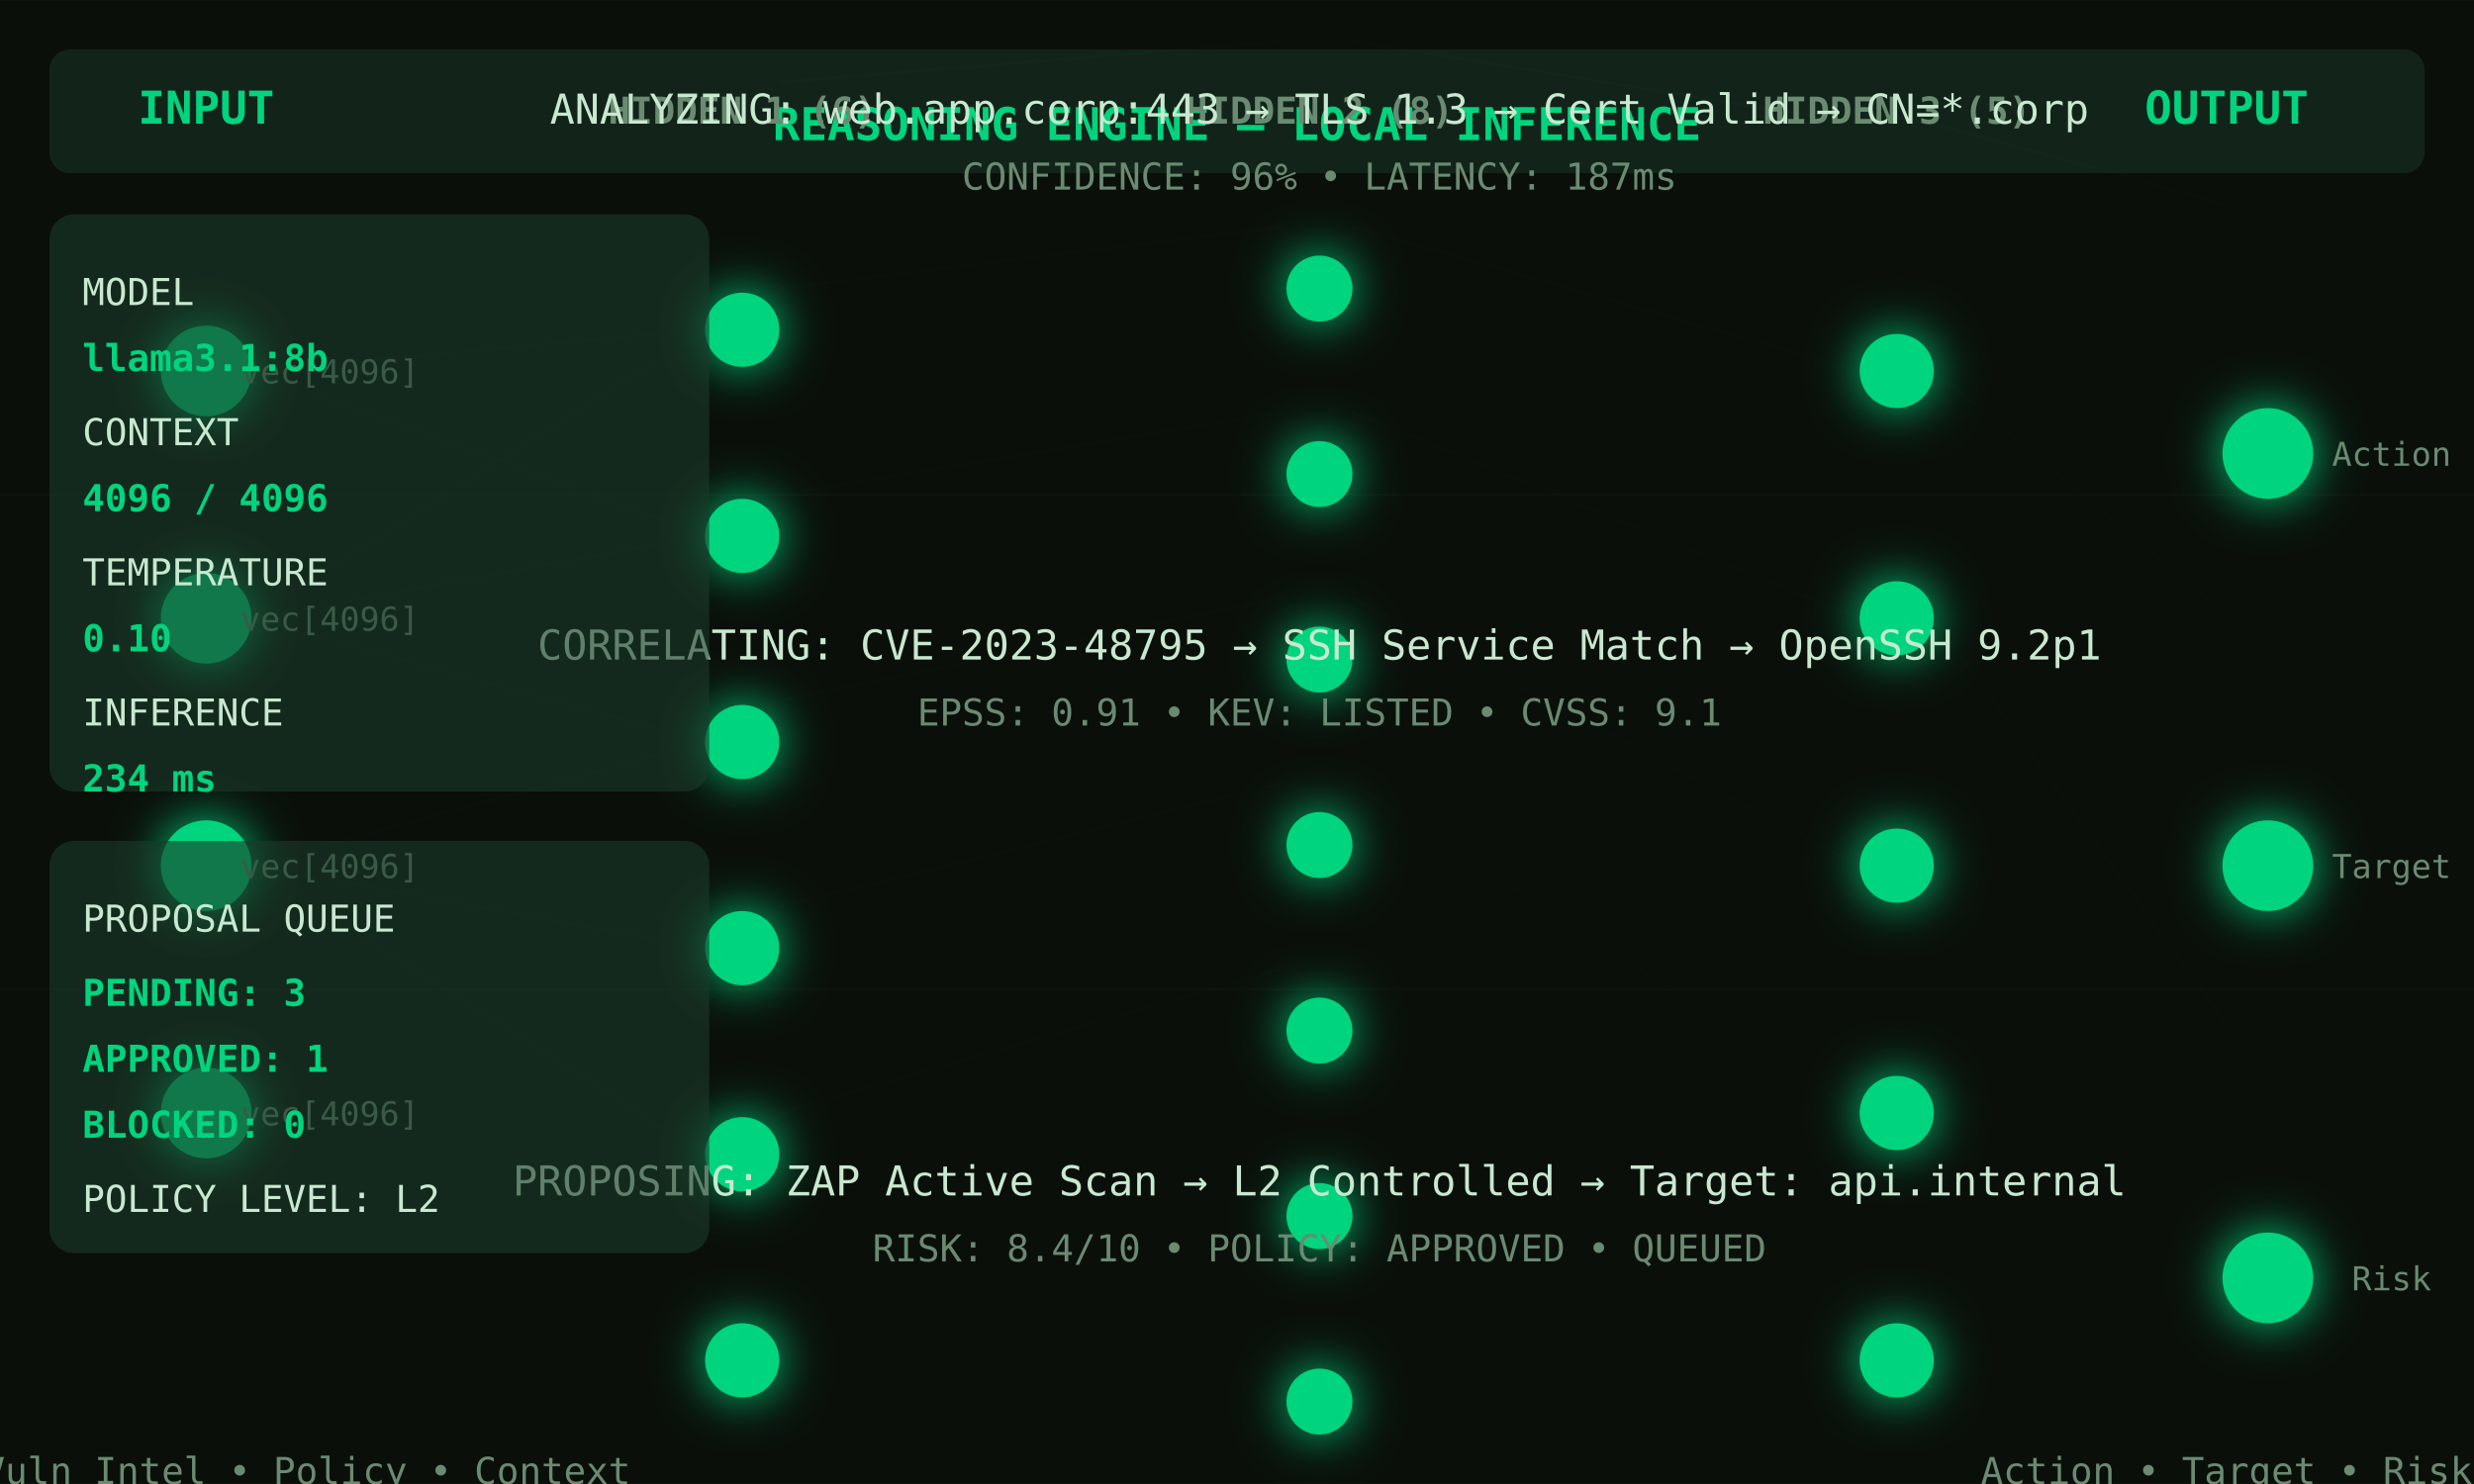
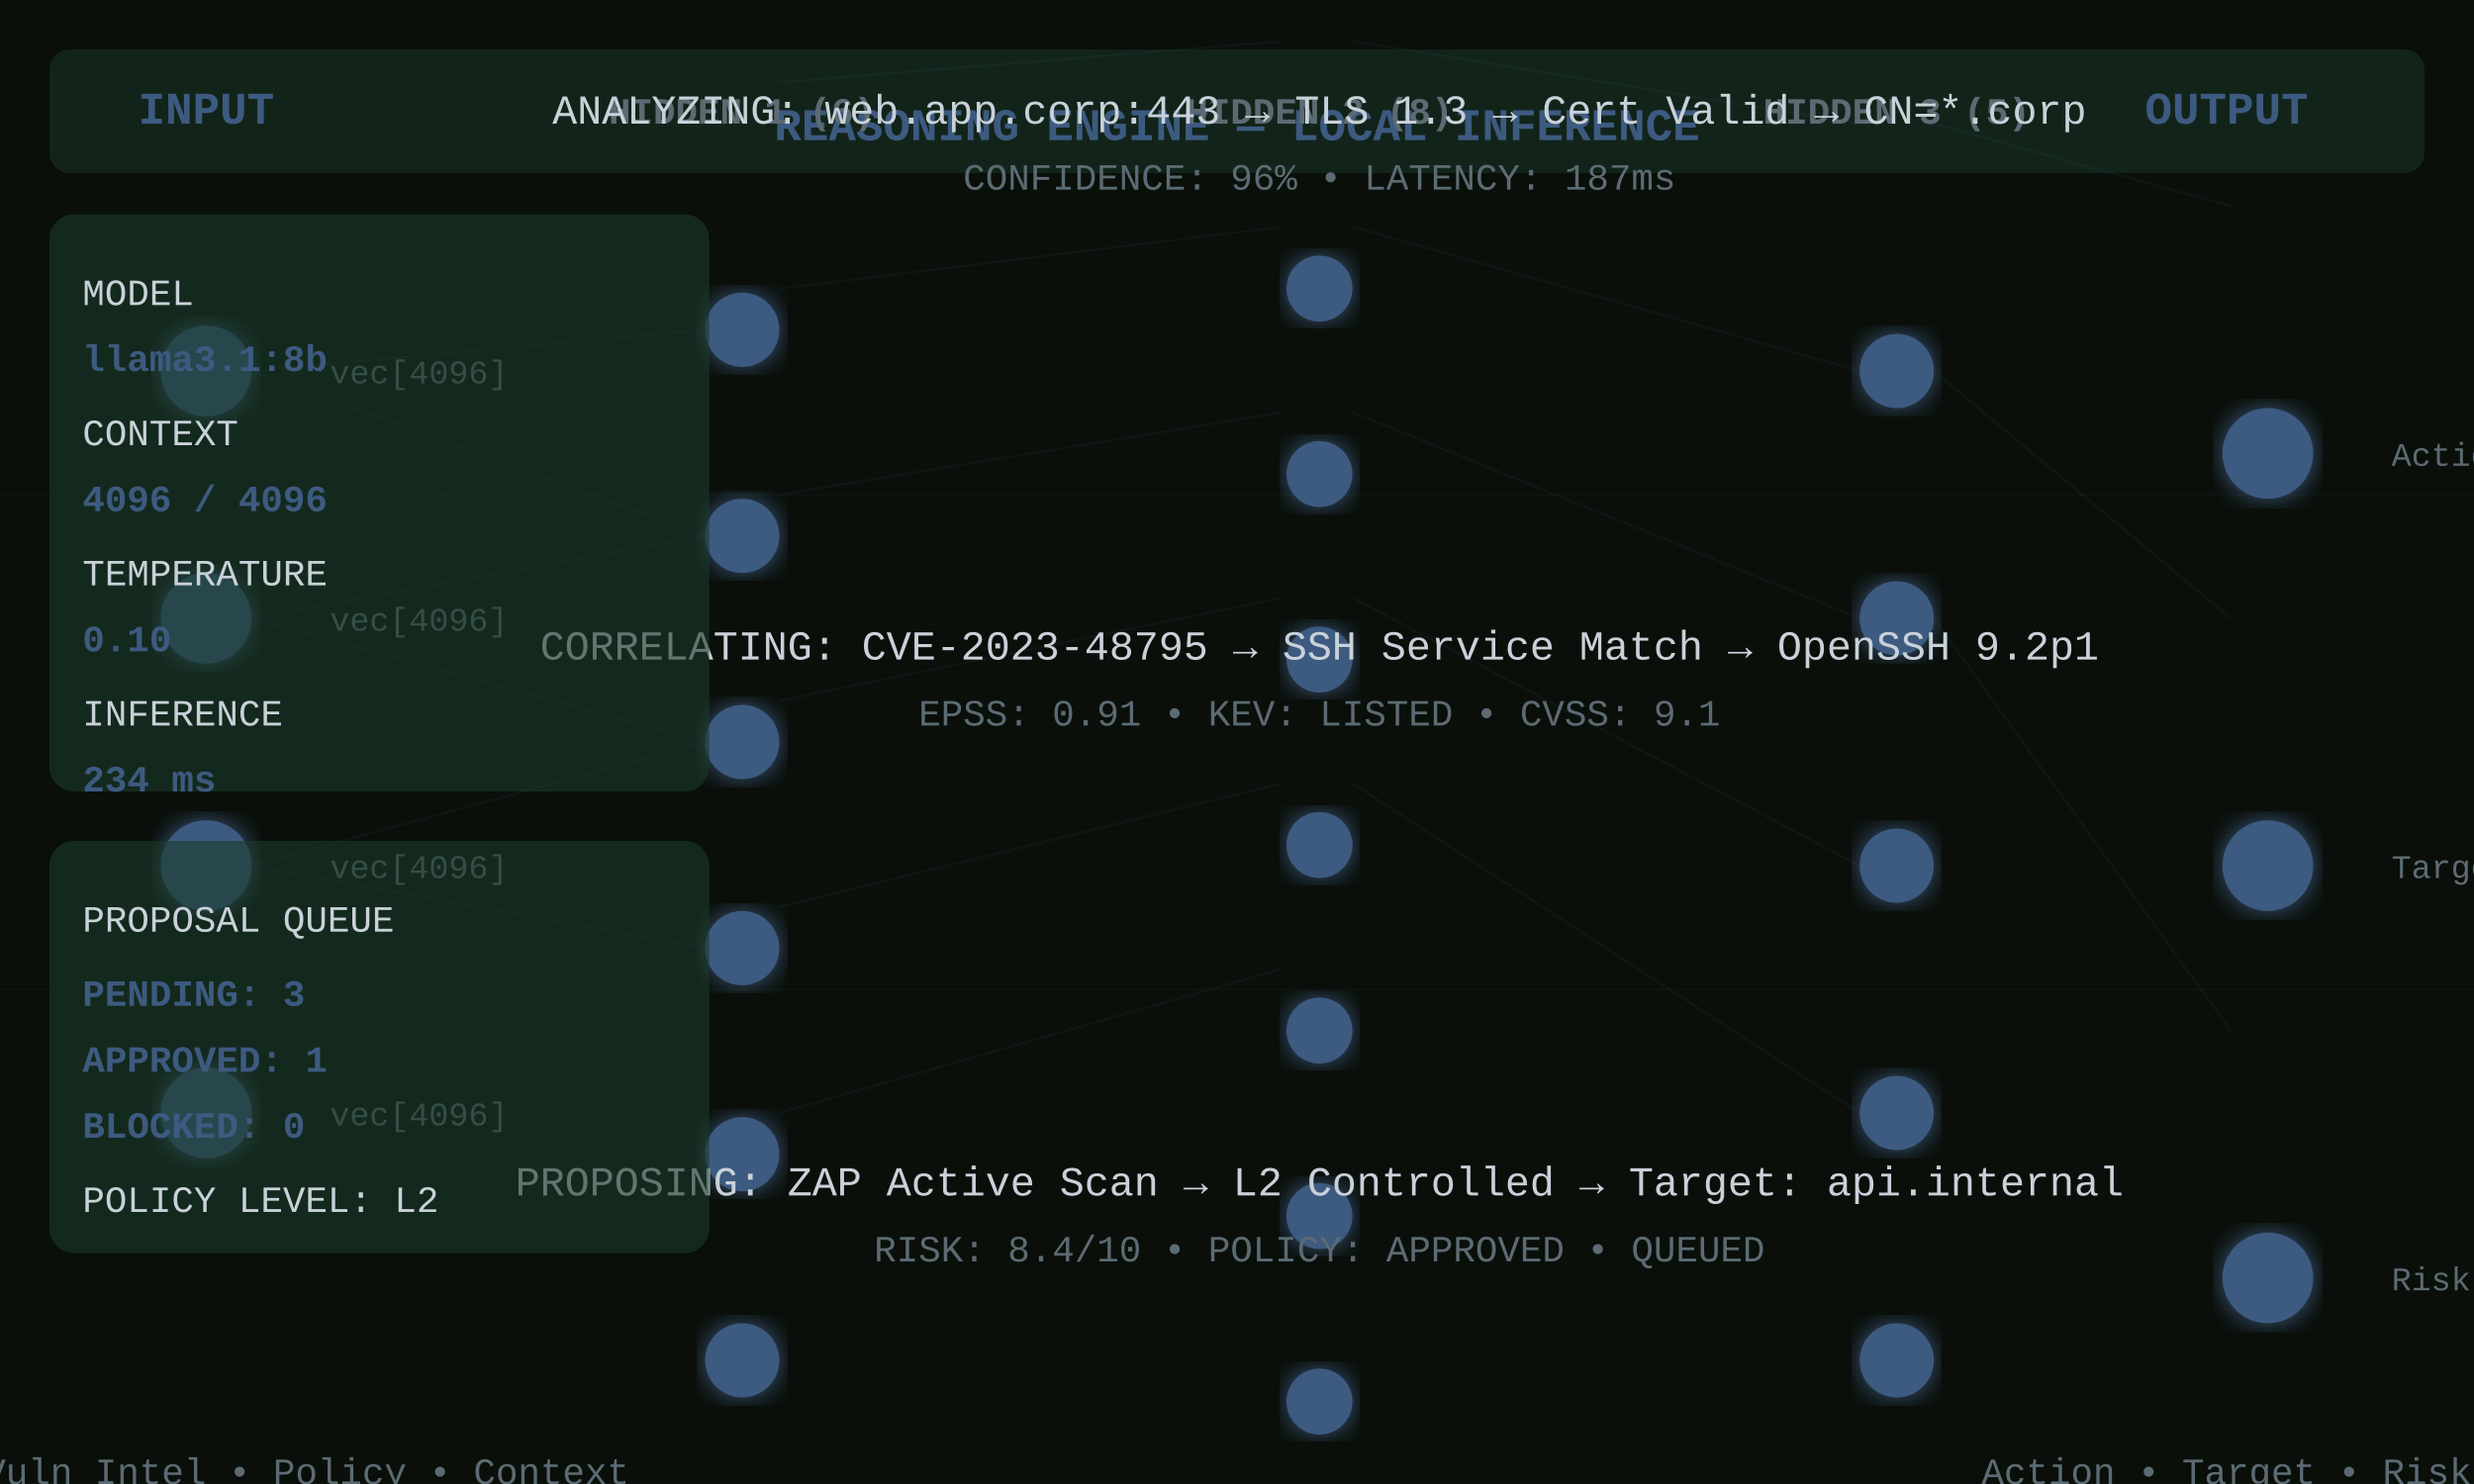
- <svg xmlns="http://www.w3.org/2000/svg" viewBox="0 0 600 360" width="600" height="360">
+ <svg xmlns="http://www.w3.org/2000/svg" viewBox="0 0 600 360">
  <defs>
    <style>
-       @keyframes neuron-fire { 0%,100% { opacity: 0.35; r: 9; } 50% { opacity: 1; r: 15; filter: drop-shadow(0 0 14px #00d47e); } }
-       @keyframes synapse { 0% { stroke-opacity: 0.05; stroke-width: 0.4; } 40% { stroke-opacity: 0.8; stroke-width: 2; } 100% { stroke-opacity: 0.05; stroke-width: 0.4; } }
-       @keyframes bubble-in { 0% { opacity: 0; transform: translateY(10px) scale(0.95); } 15% { opacity: 1; transform: translateY(0) scale(1); } 85% { opacity: 1; transform: translateY(0) scale(1); } 100% { opacity: 0; transform: translateY(-10px) scale(1.05); } }
-       .neuron { fill: #00d47e; filter: drop-shadow(0 0 6px #00d47e); }
-       .neuron-in { animation: neuron-fire 3.5s ease-in-out infinite; }
-       .neuron-h1 { animation: neuron-fire 3.5s ease-in-out infinite; animation-delay: -0.6s; }
-       .neuron-h2 { animation: neuron-fire 3.5s ease-in-out infinite; animation-delay: -1.2s; }
-       .neuron-h3 { animation: neuron-fire 3.5s ease-in-out infinite; animation-delay: -1.8s; }
-       .neuron-out { animation: neuron-fire 3.5s ease-in-out infinite; animation-delay: -2.4s; }
-       .synapse { stroke: #00d47e; stroke-width: 0.6; opacity: 0.12; animation: synapse 2.5s ease-in-out infinite; }
-       .bubble { fill: #0d180d; stroke: #1a3a2a; stroke-width: 1.5; rx: 14; opacity: 0; animation: bubble-in 5s ease-in-out infinite; }
-       .bubble-text { fill: #c8e8d0; font-family: "JetBrains Mono", "Fira Code", monospace; font-size: 10px; text-anchor: middle; }
-       .bubble-sub { fill: #6a8a72; font-family: "JetBrains Mono", "Fira Code", monospace; font-size: 9px; text-anchor: middle; }
-       .label { fill: #00d47e; font-family: "JetBrains Mono", "Fira Code", monospace; font-size: 11px; font-weight: 600; text-anchor: middle; }
-       .sub-label { fill: #6a8a72; font-family: "JetBrains Mono", "Fira Code", monospace; font-size: 9px; text-anchor: middle; }
-       .status-text { fill: #c8e8d0; font-family: "JetBrains Mono", "Fira Code", monospace; font-size: 9px; text-anchor: start; }
-       .status-val { fill: #00d47e; font-family: "JetBrains Mono", "Fira Code", monospace; font-size: 9px; font-weight: 600; text-anchor: start; }
+       @media (prefers-reduced-motion: reduce) { * { animation: none !important; } }
+       .mono { font-family: ui-monospace, SFMono-Regular, "SF Mono", Menlo, Consolas, "Liberation Mono", monospace; }
    </style>
    <linearGradient id="neuronGrad" x1="0%" y1="0%" x2="0%" y2="100%">
-       <stop offset="0%" stop-color="#00d47e" />
-       <stop offset="100%" stop-color="#004422" />
+       <stop offset="0%" stop-color="#3d5a80" />
+       <stop offset="100%" stop-color="#1a2a3a" />
    </linearGradient>
    <filter id="softGlow">
      <feGaussianBlur stdDeviation="3" result="blur" />
      <feMerge>
        <feMergeNode in="blur" />
        <feMergeNode in="SourceGraphic" />
      </feMerge>
    </filter>
  </defs>
  <rect width="600" height="360" fill="#0a0f0a" />
  <g stroke="#152515" stroke-width="0.4" opacity="0.25">
    <line x1="0" y1="0" x2="600" y2="0" />
    <line x1="0" y1="120" x2="600" y2="120" />
    <line x1="0" y1="240" x2="600" y2="240" />
    <line x1="0" y1="360" x2="600" y2="360" />
  </g>
  <rect x="12" y="12" width="576" height="30" fill="#1a3a2a" rx="5" opacity="0.5" />
-   <text class="label" x="300" y="34">REASONING ENGINE — LOCAL INFERENCE</text>
+   <text class="mono" x="300" y="34" fill="#3d5a80" font-size="11" font-weight="600" text-anchor="middle">REASONING ENGINE — LOCAL INFERENCE</text>
  <g transform="translate(50, 60)">
-     <text class="label" x="0" y="-30">INPUT</text>
-     <text class="sub-label" x="0" y="300">Assets • Vuln Intel • Policy • Context</text>
-     <circle class="neuron neuron-in" cy="30" r="11" />
-     <circle class="neuron neuron-in" cy="90" r="11" style="animation-delay: -0.4s;" />
-     <circle class="neuron neuron-in" cy="150" r="11" style="animation-delay: -0.8s;" />
-     <circle class="neuron neuron-in" cy="210" r="11" style="animation-delay: -1.2s;" />
-     <text class="sub-label" x="30" y="33" style="font-size: 8px;">vec[4096]</text>
-     <text class="sub-label" x="30" y="93" style="font-size: 8px;">vec[4096]</text>
-     <text class="sub-label" x="30" y="153" style="font-size: 8px;">vec[4096]</text>
-     <text class="sub-label" x="30" y="213" style="font-size: 8px;">vec[4096]</text>
+     <text class="mono" x="0" y="-30" fill="#3d5a80" font-size="11" font-weight="600" text-anchor="middle">INPUT</text>
+     <text class="mono" x="0" y="300" fill="#5c6b73" font-size="9" text-anchor="middle">Assets • Vuln Intel • Policy • Context</text>
+     <circle cy="30" r="11" fill="#3d5a80" filter="url(#softGlow)">
+       <animate attributeName="r" values="11;16;11" dur="3.5s" repeatCount="indefinite" calcMode="spline" keySplines="0.4 0 0.6 1" />
+       <animate attributeName="opacity" values="0.35;1;0.35" dur="3.5s" repeatCount="indefinite" calcMode="spline" keySplines="0.4 0 0.6 1" />
+     </circle>
+     <circle cy="90" r="11" fill="#3d5a80" filter="url(#softGlow)">
+       <animate attributeName="r" values="11;16;11" dur="3.5s" repeatCount="indefinite" begin="0.6s" calcMode="spline" keySplines="0.4 0 0.6 1" />
+       <animate attributeName="opacity" values="0.35;1;0.35" dur="3.5s" repeatCount="indefinite" begin="0.6s" calcMode="spline" keySplines="0.4 0 0.6 1" />
+     </circle>
+     <circle cy="150" r="11" fill="#3d5a80" filter="url(#softGlow)">
+       <animate attributeName="r" values="11;16;11" dur="3.5s" repeatCount="indefinite" begin="1.2s" calcMode="spline" keySplines="0.4 0 0.6 1" />
+       <animate attributeName="opacity" values="0.35;1;0.35" dur="3.5s" repeatCount="indefinite" begin="1.2s" calcMode="spline" keySplines="0.4 0 0.6 1" />
+     </circle>
+     <circle cy="210" r="11" fill="#3d5a80" filter="url(#softGlow)">
+       <animate attributeName="r" values="11;16;11" dur="3.5s" repeatCount="indefinite" begin="1.8s" calcMode="spline" keySplines="0.4 0 0.6 1" />
+       <animate attributeName="opacity" values="0.35;1;0.35" dur="3.5s" repeatCount="indefinite" begin="1.8s" calcMode="spline" keySplines="0.4 0 0.6 1" />
+     </circle>
+     <text class="mono" x="30" y="33" fill="#5c6b73" font-size="8" text-anchor="start">vec[4096]</text>
+     <text class="mono" x="30" y="93" fill="#5c6b73" font-size="8" text-anchor="start">vec[4096]</text>
+     <text class="mono" x="30" y="153" fill="#5c6b73" font-size="8" text-anchor="start">vec[4096]</text>
+     <text class="mono" x="30" y="213" fill="#5c6b73" font-size="8" text-anchor="start">vec[4096]</text>
  </g>
  <g transform="translate(180, 60)">
-     <circle class="neuron neuron-h1" cy="20" r="9" />
-     <circle class="neuron neuron-h1" cy="70" r="9" style="animation-delay: -0.2s;" />
-     <circle class="neuron neuron-h1" cy="120" r="9" style="animation-delay: -0.4s;" />
-     <circle class="neuron neuron-h1" cy="170" r="9" style="animation-delay: -0.6s;" />
-     <circle class="neuron neuron-h1" cy="220" r="9" style="animation-delay: -0.8s;" />
-     <circle class="neuron neuron-h1" cy="270" r="9" style="animation-delay: -1.0s;" />
+     <circle cy="20" r="9" fill="#3d5a80" filter="url(#softGlow)">
+       <animate attributeName="r" values="9;13;9" dur="3.5s" repeatCount="indefinite" begin="0.6s" calcMode="spline" keySplines="0.4 0 0.6 1" />
+       <animate attributeName="opacity" values="0.35;1;0.35" dur="3.5s" repeatCount="indefinite" begin="0.6s" calcMode="spline" keySplines="0.4 0 0.6 1" />
+     </circle>
+     <circle cy="70" r="9" fill="#3d5a80" filter="url(#softGlow)">
+       <animate attributeName="r" values="9;13;9" dur="3.5s" repeatCount="indefinite" begin="0.8s" calcMode="spline" keySplines="0.4 0 0.6 1" />
+       <animate attributeName="opacity" values="0.35;1;0.35" dur="3.5s" repeatCount="indefinite" begin="0.8s" calcMode="spline" keySplines="0.4 0 0.6 1" />
+     </circle>
+     <circle cy="120" r="9" fill="#3d5a80" filter="url(#softGlow)">
+       <animate attributeName="r" values="9;13;9" dur="3.5s" repeatCount="indefinite" begin="1.0s" calcMode="spline" keySplines="0.4 0 0.6 1" />
+       <animate attributeName="opacity" values="0.35;1;0.35" dur="3.5s" repeatCount="indefinite" begin="1.0s" calcMode="spline" keySplines="0.4 0 0.6 1" />
+     </circle>
+     <circle cy="170" r="9" fill="#3d5a80" filter="url(#softGlow)">
+       <animate attributeName="r" values="9;13;9" dur="3.5s" repeatCount="indefinite" begin="1.2s" calcMode="spline" keySplines="0.4 0 0.6 1" />
+       <animate attributeName="opacity" values="0.35;1;0.35" dur="3.5s" repeatCount="indefinite" begin="1.2s" calcMode="spline" keySplines="0.4 0 0.6 1" />
+     </circle>
+     <circle cy="220" r="9" fill="#3d5a80" filter="url(#softGlow)">
+       <animate attributeName="r" values="9;13;9" dur="3.5s" repeatCount="indefinite" begin="1.4s" calcMode="spline" keySplines="0.4 0 0.6 1" />
+       <animate attributeName="opacity" values="0.35;1;0.35" dur="3.5s" repeatCount="indefinite" begin="1.4s" calcMode="spline" keySplines="0.4 0 0.6 1" />
+     </circle>
+     <circle cy="270" r="9" fill="#3d5a80" filter="url(#softGlow)">
+       <animate attributeName="r" values="9;13;9" dur="3.5s" repeatCount="indefinite" begin="1.6s" calcMode="spline" keySplines="0.4 0 0.6 1" />
+       <animate attributeName="opacity" values="0.35;1;0.35" dur="3.5s" repeatCount="indefinite" begin="1.6s" calcMode="spline" keySplines="0.4 0 0.6 1" />
+     </circle>
  </g>
  <g transform="translate(320, 60)">
-     <circle class="neuron neuron-h2" cy="10" r="8" style="animation-delay: -0.1s;" />
-     <circle class="neuron neuron-h2" cy="55" r="8" style="animation-delay: -0.3s;" />
-     <circle class="neuron neuron-h2" cy="100" r="8" style="animation-delay: -0.5s;" />
-     <circle class="neuron neuron-h2" cy="145" r="8" style="animation-delay: -0.7s;" />
-     <circle class="neuron neuron-h2" cy="190" r="8" style="animation-delay: -0.9s;" />
-     <circle class="neuron neuron-h2" cy="235" r="8" style="animation-delay: -1.1s;" />
-     <circle class="neuron neuron-h2" cy="280" r="8" style="animation-delay: -1.3s;" />
-     <circle class="neuron neuron-h2" cy="325" r="8" style="animation-delay: -1.5s;" />
+     <circle cy="10" r="8" fill="#3d5a80" filter="url(#softGlow)">
+       <animate attributeName="r" values="8;12;8" dur="3.5s" repeatCount="indefinite" begin="1.2s" calcMode="spline" keySplines="0.4 0 0.6 1" />
+       <animate attributeName="opacity" values="0.35;1;0.35" dur="3.5s" repeatCount="indefinite" begin="1.2s" calcMode="spline" keySplines="0.4 0 0.6 1" />
+     </circle>
+     <circle cy="55" r="8" fill="#3d5a80" filter="url(#softGlow)">
+       <animate attributeName="r" values="8;12;8" dur="3.5s" repeatCount="indefinite" begin="1.4s" calcMode="spline" keySplines="0.4 0 0.6 1" />
+       <animate attributeName="opacity" values="0.35;1;0.35" dur="3.5s" repeatCount="indefinite" begin="1.4s" calcMode="spline" keySplines="0.4 0 0.6 1" />
+     </circle>
+     <circle cy="100" r="8" fill="#3d5a80" filter="url(#softGlow)">
+       <animate attributeName="r" values="8;12;8" dur="3.5s" repeatCount="indefinite" begin="1.6s" calcMode="spline" keySplines="0.4 0 0.6 1" />
+       <animate attributeName="opacity" values="0.35;1;0.35" dur="3.5s" repeatCount="indefinite" begin="1.6s" calcMode="spline" keySplines="0.4 0 0.6 1" />
+     </circle>
+     <circle cy="145" r="8" fill="#3d5a80" filter="url(#softGlow)">
+       <animate attributeName="r" values="8;12;8" dur="3.5s" repeatCount="indefinite" begin="1.8s" calcMode="spline" keySplines="0.4 0 0.6 1" />
+       <animate attributeName="opacity" values="0.35;1;0.35" dur="3.5s" repeatCount="indefinite" begin="1.8s" calcMode="spline" keySplines="0.4 0 0.6 1" />
+     </circle>
+     <circle cy="190" r="8" fill="#3d5a80" filter="url(#softGlow)">
+       <animate attributeName="r" values="8;12;8" dur="3.5s" repeatCount="indefinite" begin="2.0s" calcMode="spline" keySplines="0.4 0 0.6 1" />
+       <animate attributeName="opacity" values="0.35;1;0.35" dur="3.5s" repeatCount="indefinite" begin="2.0s" calcMode="spline" keySplines="0.4 0 0.6 1" />
+     </circle>
+     <circle cy="235" r="8" fill="#3d5a80" filter="url(#softGlow)">
+       <animate attributeName="r" values="8;12;8" dur="3.5s" repeatCount="indefinite" begin="2.2s" calcMode="spline" keySplines="0.4 0 0.6 1" />
+       <animate attributeName="opacity" values="0.35;1;0.35" dur="3.5s" repeatCount="indefinite" begin="2.2s" calcMode="spline" keySplines="0.4 0 0.6 1" />
+     </circle>
+     <circle cy="280" r="8" fill="#3d5a80" filter="url(#softGlow)">
+       <animate attributeName="r" values="8;12;8" dur="3.5s" repeatCount="indefinite" begin="2.4s" calcMode="spline" keySplines="0.4 0 0.6 1" />
+       <animate attributeName="opacity" values="0.35;1;0.35" dur="3.5s" repeatCount="indefinite" begin="2.4s" calcMode="spline" keySplines="0.4 0 0.6 1" />
+     </circle>
+     <circle cy="325" r="8" fill="#3d5a80" filter="url(#softGlow)">
+       <animate attributeName="r" values="8;12;8" dur="3.5s" repeatCount="indefinite" begin="2.6s" calcMode="spline" keySplines="0.4 0 0.6 1" />
+       <animate attributeName="opacity" values="0.35;1;0.35" dur="3.5s" repeatCount="indefinite" begin="2.6s" calcMode="spline" keySplines="0.4 0 0.6 1" />
+     </circle>
  </g>
  <g transform="translate(460, 60)">
-     <circle class="neuron neuron-h3" cy="30" r="9" style="animation-delay: -0.2s;" />
-     <circle class="neuron neuron-h3" cy="90" r="9" style="animation-delay: -0.5s;" />
-     <circle class="neuron neuron-h3" cy="150" r="9" style="animation-delay: -0.8s;" />
-     <circle class="neuron neuron-h3" cy="210" r="9" style="animation-delay: -1.1s;" />
-     <circle class="neuron neuron-h3" cy="270" r="9" style="animation-delay: -1.4s;" />
+     <circle cy="30" r="9" fill="#3d5a80" filter="url(#softGlow)">
+       <animate attributeName="r" values="9;13;9" dur="3.5s" repeatCount="indefinite" begin="1.8s" calcMode="spline" keySplines="0.4 0 0.6 1" />
+       <animate attributeName="opacity" values="0.35;1;0.35" dur="3.5s" repeatCount="indefinite" begin="1.8s" calcMode="spline" keySplines="0.4 0 0.6 1" />
+     </circle>
+     <circle cy="90" r="9" fill="#3d5a80" filter="url(#softGlow)">
+       <animate attributeName="r" values="9;13;9" dur="3.5s" repeatCount="indefinite" begin="2.1s" calcMode="spline" keySplines="0.4 0 0.6 1" />
+       <animate attributeName="opacity" values="0.35;1;0.35" dur="3.5s" repeatCount="indefinite" begin="2.1s" calcMode="spline" keySplines="0.4 0 0.6 1" />
+     </circle>
+     <circle cy="150" r="9" fill="#3d5a80" filter="url(#softGlow)">
+       <animate attributeName="r" values="9;13;9" dur="3.5s" repeatCount="indefinite" begin="2.4s" calcMode="spline" keySplines="0.4 0 0.6 1" />
+       <animate attributeName="opacity" values="0.35;1;0.35" dur="3.5s" repeatCount="indefinite" begin="2.4s" calcMode="spline" keySplines="0.4 0 0.6 1" />
+     </circle>
+     <circle cy="210" r="9" fill="#3d5a80" filter="url(#softGlow)">
+       <animate attributeName="r" values="9;13;9" dur="3.5s" repeatCount="indefinite" begin="2.7s" calcMode="spline" keySplines="0.4 0 0.6 1" />
+       <animate attributeName="opacity" values="0.35;1;0.35" dur="3.5s" repeatCount="indefinite" begin="2.7s" calcMode="spline" keySplines="0.4 0 0.6 1" />
+     </circle>
+     <circle cy="270" r="9" fill="#3d5a80" filter="url(#softGlow)">
+       <animate attributeName="r" values="9;13;9" dur="3.5s" repeatCount="indefinite" begin="3.0s" calcMode="spline" keySplines="0.4 0 0.6 1" />
+       <animate attributeName="opacity" values="0.35;1;0.35" dur="3.5s" repeatCount="indefinite" begin="3.0s" calcMode="spline" keySplines="0.4 0 0.6 1" />
+     </circle>
  </g>
  <g transform="translate(550, 60)">
-     <text class="label" x="-10" y="-30">OUTPUT</text>
-     <text class="sub-label" x="-10" y="300">Action • Target • Risk</text>
-     <circle class="neuron neuron-out" cy="50" r="11" />
-     <circle class="neuron neuron-out" cy="150" r="11" style="animation-delay: -0.4s;" />
-     <circle class="neuron neuron-out" cy="250" r="11" style="animation-delay: -0.8s;" />
-     <text class="sub-label" x="30" y="53" style="font-size: 8px;">Action</text>
-     <text class="sub-label" x="30" y="153" style="font-size: 8px;">Target</text>
-     <text class="sub-label" x="30" y="253" style="font-size: 8px;">Risk</text>
-   </g>
-   <g class="synapses" stroke="#00d47e" stroke-width="0.5" opacity="0.1">
-     <line x1="61" y1="90" x2="171" y2="80" class="synapse" style="animation-delay: 0s;" />
-     <line x1="61" y1="90" x2="171" y2="130" class="synapse" style="animation-delay: -0.1s;" />
-     <line x1="61" y1="150" x2="171" y2="80" class="synapse" style="animation-delay: -0.05s;" />
-     <line x1="61" y1="150" x2="171" y2="130" class="synapse" style="animation-delay: -0.15s;" />
-     <line x1="61" y1="150" x2="171" y2="180" class="synapse" style="animation-delay: -0.25s;" />
-     <line x1="61" y1="210" x2="171" y2="180" class="synapse" style="animation-delay: -0.2s;" />
-     <line x1="61" y1="210" x2="171" y2="230" class="synapse" style="animation-delay: -0.3s;" />
-     <line x1="61" y1="210" x2="171" y2="280" class="synapse" style="animation-delay: -0.4s;" />
-     <line x1="189" y1="20" x2="311" y2="10" class="synapse" style="animation-delay: -0.3s;" />
-     <line x1="189" y1="70" x2="311" y2="55" class="synapse" style="animation-delay: -0.35s;" />
-     <line x1="189" y1="120" x2="311" y2="100" class="synapse" style="animation-delay: -0.4s;" />
-     <line x1="189" y1="170" x2="311" y2="145" class="synapse" style="animation-delay: -0.45s;" />
-     <line x1="189" y1="220" x2="311" y2="190" class="synapse" style="animation-delay: -0.5s;" />
-     <line x1="189" y1="270" x2="311" y2="235" class="synapse" style="animation-delay: -0.55s;" />
-     <line x1="328" y1="10" x2="451" y2="30" class="synapse" style="animation-delay: -0.5s;" />
-     <line x1="328" y1="55" x2="451" y2="90" class="synapse" style="animation-delay: -0.55s;" />
-     <line x1="328" y1="100" x2="451" y2="150" class="synapse" style="animation-delay: -0.6s;" />
-     <line x1="328" y1="145" x2="451" y2="210" class="synapse" style="animation-delay: -0.65s;" />
-     <line x1="328" y1="190" x2="451" y2="270" class="synapse" style="animation-delay: -0.7s;" />
-     <line x1="469" y1="30" x2="541" y2="50" class="synapse" style="animation-delay: -0.7s;" />
-     <line x1="469" y1="90" x2="541" y2="150" class="synapse" style="animation-delay: -0.75s;" />
-     <line x1="469" y1="150" x2="541" y2="250" class="synapse" style="animation-delay: -0.8s;" />
-   </g>
-   <text class="label" x="180" y="30" style="fill: #6a8a72; font-size: 9px;">HIDDEN 1 (6)</text>
-   <text class="label" x="320" y="30" style="fill: #6a8a72; font-size: 9px;">HIDDEN 2 (8)</text>
-   <text class="label" x="460" y="30" style="fill: #6a8a72; font-size: 9px;">HIDDEN 3 (5)</text>
+     <text class="mono" x="-10" y="-30" fill="#3d5a80" font-size="11" font-weight="600" text-anchor="middle">OUTPUT</text>
+     <text class="mono" x="-10" y="300" fill="#5c6b73" font-size="9" text-anchor="middle">Action • Target • Risk</text>
+     <circle cy="50" r="11" fill="#3d5a80" filter="url(#softGlow)">
+       <animate attributeName="r" values="11;16;11" dur="3.5s" repeatCount="indefinite" begin="2.4s" calcMode="spline" keySplines="0.4 0 0.6 1" />
+       <animate attributeName="opacity" values="0.35;1;0.35" dur="3.5s" repeatCount="indefinite" begin="2.4s" calcMode="spline" keySplines="0.4 0 0.6 1" />
+     </circle>
+     <circle cy="150" r="11" fill="#3d5a80" filter="url(#softGlow)">
+       <animate attributeName="r" values="11;16;11" dur="3.5s" repeatCount="indefinite" begin="2.8s" calcMode="spline" keySplines="0.4 0 0.6 1" />
+       <animate attributeName="opacity" values="0.35;1;0.35" dur="3.5s" repeatCount="indefinite" begin="2.8s" calcMode="spline" keySplines="0.4 0 0.6 1" />
+     </circle>
+     <circle cy="250" r="11" fill="#3d5a80" filter="url(#softGlow)">
+       <animate attributeName="r" values="11;16;11" dur="3.5s" repeatCount="indefinite" begin="3.2s" calcMode="spline" keySplines="0.4 0 0.6 1" />
+       <animate attributeName="opacity" values="0.35;1;0.35" dur="3.5s" repeatCount="indefinite" begin="3.2s" calcMode="spline" keySplines="0.4 0 0.6 1" />
+     </circle>
+     <text class="mono" x="30" y="53" fill="#5c6b73" font-size="8" text-anchor="start">Action</text>
+     <text class="mono" x="30" y="153" fill="#5c6b73" font-size="8" text-anchor="start">Target</text>
+     <text class="mono" x="30" y="253" fill="#5c6b73" font-size="8" text-anchor="start">Risk</text>
+   </g>
+   <g stroke="#3d5a80" stroke-width="0.5" opacity="0.1">
+     <line x1="61" y1="90" x2="171" y2="80">
+       <animate attributeName="stroke-opacity" values="0.05;0.8;0.05" dur="2.5s" repeatCount="indefinite" begin="0s" calcMode="spline" keySplines="0.4 0 0.6 1" />
+       <animate attributeName="stroke-width" values="0.4;2;0.4" dur="2.5s" repeatCount="indefinite" begin="0s" calcMode="spline" keySplines="0.4 0 0.6 1" />
+     </line>
+     <line x1="61" y1="90" x2="171" y2="130">
+       <animate attributeName="stroke-opacity" values="0.05;0.8;0.05" dur="2.5s" repeatCount="indefinite" begin="0.1s" calcMode="spline" keySplines="0.4 0 0.6 1" />
+       <animate attributeName="stroke-width" values="0.4;2;0.4" dur="2.5s" repeatCount="indefinite" begin="0.1s" calcMode="spline" keySplines="0.4 0 0.6 1" />
+     </line>
+     <line x1="61" y1="150" x2="171" y2="80">
+       <animate attributeName="stroke-opacity" values="0.05;0.8;0.05" dur="2.5s" repeatCount="indefinite" begin="0.05s" calcMode="spline" keySplines="0.4 0 0.6 1" />
+       <animate attributeName="stroke-width" values="0.4;2;0.4" dur="2.5s" repeatCount="indefinite" begin="0.05s" calcMode="spline" keySplines="0.4 0 0.6 1" />
+     </line>
+     <line x1="61" y1="150" x2="171" y2="130">
+       <animate attributeName="stroke-opacity" values="0.05;0.8;0.05" dur="2.5s" repeatCount="indefinite" begin="0.15s" calcMode="spline" keySplines="0.4 0 0.6 1" />
+       <animate attributeName="stroke-width" values="0.4;2;0.4" dur="2.5s" repeatCount="indefinite" begin="0.15s" calcMode="spline" keySplines="0.4 0 0.6 1" />
+     </line>
+     <line x1="61" y1="150" x2="171" y2="180">
+       <animate attributeName="stroke-opacity" values="0.05;0.8;0.05" dur="2.5s" repeatCount="indefinite" begin="0.25s" calcMode="spline" keySplines="0.4 0 0.6 1" />
+       <animate attributeName="stroke-width" values="0.4;2;0.4" dur="2.5s" repeatCount="indefinite" begin="0.25s" calcMode="spline" keySplines="0.4 0 0.6 1" />
+     </line>
+     <line x1="61" y1="210" x2="171" y2="180">
+       <animate attributeName="stroke-opacity" values="0.05;0.8;0.05" dur="2.5s" repeatCount="indefinite" begin="0.2s" calcMode="spline" keySplines="0.4 0 0.6 1" />
+       <animate attributeName="stroke-width" values="0.4;2;0.4" dur="2.5s" repeatCount="indefinite" begin="0.2s" calcMode="spline" keySplines="0.4 0 0.6 1" />
+     </line>
+     <line x1="61" y1="210" x2="171" y2="230">
+       <animate attributeName="stroke-opacity" values="0.05;0.8;0.05" dur="2.5s" repeatCount="indefinite" begin="0.3s" calcMode="spline" keySplines="0.4 0 0.6 1" />
+       <animate attributeName="stroke-width" values="0.4;2;0.4" dur="2.5s" repeatCount="indefinite" begin="0.3s" calcMode="spline" keySplines="0.4 0 0.6 1" />
+     </line>
+     <line x1="61" y1="210" x2="171" y2="280">
+       <animate attributeName="stroke-opacity" values="0.05;0.8;0.05" dur="2.5s" repeatCount="indefinite" begin="0.4s" calcMode="spline" keySplines="0.4 0 0.6 1" />
+       <animate attributeName="stroke-width" values="0.4;2;0.4" dur="2.5s" repeatCount="indefinite" begin="0.4s" calcMode="spline" keySplines="0.4 0 0.6 1" />
+     </line>
+     <line x1="189" y1="20" x2="311" y2="10">
+       <animate attributeName="stroke-opacity" values="0.05;0.8;0.05" dur="2.5s" repeatCount="indefinite" begin="0.3s" calcMode="spline" keySplines="0.4 0 0.6 1" />
+       <animate attributeName="stroke-width" values="0.4;2;0.4" dur="2.5s" repeatCount="indefinite" begin="0.3s" calcMode="spline" keySplines="0.4 0 0.6 1" />
+     </line>
+     <line x1="189" y1="70" x2="311" y2="55">
+       <animate attributeName="stroke-opacity" values="0.05;0.8;0.05" dur="2.5s" repeatCount="indefinite" begin="0.35s" calcMode="spline" keySplines="0.4 0 0.6 1" />
+       <animate attributeName="stroke-width" values="0.4;2;0.4" dur="2.5s" repeatCount="indefinite" begin="0.35s" calcMode="spline" keySplines="0.4 0 0.6 1" />
+     </line>
+     <line x1="189" y1="120" x2="311" y2="100">
+       <animate attributeName="stroke-opacity" values="0.05;0.8;0.05" dur="2.5s" repeatCount="indefinite" begin="0.4s" calcMode="spline" keySplines="0.4 0 0.6 1" />
+       <animate attributeName="stroke-width" values="0.4;2;0.4" dur="2.5s" repeatCount="indefinite" begin="0.4s" calcMode="spline" keySplines="0.4 0 0.6 1" />
+     </line>
+     <line x1="189" y1="170" x2="311" y2="145">
+       <animate attributeName="stroke-opacity" values="0.05;0.8;0.05" dur="2.5s" repeatCount="indefinite" begin="0.45s" calcMode="spline" keySplines="0.4 0 0.6 1" />
+       <animate attributeName="stroke-width" values="0.4;2;0.4" dur="2.5s" repeatCount="indefinite" begin="0.45s" calcMode="spline" keySplines="0.4 0 0.6 1" />
+     </line>
+     <line x1="189" y1="220" x2="311" y2="190">
+       <animate attributeName="stroke-opacity" values="0.05;0.8;0.05" dur="2.5s" repeatCount="indefinite" begin="0.5s" calcMode="spline" keySplines="0.4 0 0.6 1" />
+       <animate attributeName="stroke-width" values="0.4;2;0.4" dur="2.5s" repeatCount="indefinite" begin="0.5s" calcMode="spline" keySplines="0.4 0 0.6 1" />
+     </line>
+     <line x1="189" y1="270" x2="311" y2="235">
+       <animate attributeName="stroke-opacity" values="0.05;0.8;0.05" dur="2.5s" repeatCount="indefinite" begin="0.55s" calcMode="spline" keySplines="0.4 0 0.6 1" />
+       <animate attributeName="stroke-width" values="0.4;2;0.4" dur="2.5s" repeatCount="indefinite" begin="0.55s" calcMode="spline" keySplines="0.4 0 0.6 1" />
+     </line>
+     <line x1="328" y1="10" x2="451" y2="30">
+       <animate attributeName="stroke-opacity" values="0.05;0.8;0.05" dur="2.5s" repeatCount="indefinite" begin="0.5s" calcMode="spline" keySplines="0.4 0 0.6 1" />
+       <animate attributeName="stroke-width" values="0.4;2;0.4" dur="2.5s" repeatCount="indefinite" begin="0.5s" calcMode="spline" keySplines="0.4 0 0.6 1" />
+     </line>
+     <line x1="328" y1="55" x2="451" y2="90">
+       <animate attributeName="stroke-opacity" values="0.05;0.8;0.05" dur="2.5s" repeatCount="indefinite" begin="0.55s" calcMode="spline" keySplines="0.4 0 0.6 1" />
+       <animate attributeName="stroke-width" values="0.4;2;0.4" dur="2.5s" repeatCount="indefinite" begin="0.55s" calcMode="spline" keySplines="0.4 0 0.6 1" />
+     </line>
+     <line x1="328" y1="100" x2="451" y2="150">
+       <animate attributeName="stroke-opacity" values="0.05;0.8;0.05" dur="2.5s" repeatCount="indefinite" begin="0.6s" calcMode="spline" keySplines="0.4 0 0.6 1" />
+       <animate attributeName="stroke-width" values="0.4;2;0.4" dur="2.5s" repeatCount="indefinite" begin="0.6s" calcMode="spline" keySplines="0.4 0 0.6 1" />
+     </line>
+     <line x1="328" y1="145" x2="451" y2="210">
+       <animate attributeName="stroke-opacity" values="0.05;0.8;0.05" dur="2.5s" repeatCount="indefinite" begin="0.65s" calcMode="spline" keySplines="0.4 0 0.6 1" />
+       <animate attributeName="stroke-width" values="0.4;2;0.4" dur="2.5s" repeatCount="indefinite" begin="0.65s" calcMode="spline" keySplines="0.4 0 0.6 1" />
+     </line>
+     <line x1="328" y1="190" x2="451" y2="270">
+       <animate attributeName="stroke-opacity" values="0.05;0.8;0.05" dur="2.5s" repeatCount="indefinite" begin="0.7s" calcMode="spline" keySplines="0.4 0 0.6 1" />
+       <animate attributeName="stroke-width" values="0.4;2;0.4" dur="2.5s" repeatCount="indefinite" begin="0.7s" calcMode="spline" keySplines="0.4 0 0.6 1" />
+     </line>
+     <line x1="469" y1="30" x2="541" y2="50">
+       <animate attributeName="stroke-opacity" values="0.05;0.8;0.05" dur="2.5s" repeatCount="indefinite" begin="0.7s" calcMode="spline" keySplines="0.4 0 0.6 1" />
+       <animate attributeName="stroke-width" values="0.4;2;0.4" dur="2.5s" repeatCount="indefinite" begin="0.7s" calcMode="spline" keySplines="0.4 0 0.6 1" />
+     </line>
+     <line x1="469" y1="90" x2="541" y2="150">
+       <animate attributeName="stroke-opacity" values="0.05;0.8;0.05" dur="2.5s" repeatCount="indefinite" begin="0.75s" calcMode="spline" keySplines="0.4 0 0.6 1" />
+       <animate attributeName="stroke-width" values="0.4;2;0.4" dur="2.5s" repeatCount="indefinite" begin="0.75s" calcMode="spline" keySplines="0.4 0 0.6 1" />
+     </line>
+     <line x1="469" y1="150" x2="541" y2="250">
+       <animate attributeName="stroke-opacity" values="0.05;0.8;0.05" dur="2.5s" repeatCount="indefinite" begin="0.8s" calcMode="spline" keySplines="0.4 0 0.6 1" />
+       <animate attributeName="stroke-width" values="0.4;2;0.4" dur="2.5s" repeatCount="indefinite" begin="0.8s" calcMode="spline" keySplines="0.4 0 0.6 1" />
+     </line>
+   </g>
+   <text class="mono" x="180" y="30" fill="#5c6b73" font-size="9" font-weight="600" text-anchor="middle">HIDDEN 1 (6)</text>
+   <text class="mono" x="320" y="30" fill="#5c6b73" font-size="9" font-weight="600" text-anchor="middle">HIDDEN 2 (8)</text>
+   <text class="mono" x="460" y="30" fill="#5c6b73" font-size="9" font-weight="600" text-anchor="middle">HIDDEN 3 (5)</text>
  <g>
-     <rect class="bubble" x="180" y="10" width="280" height="48" style="animation-delay: 0s;" />
-     <text class="bubble-text" x="320" y="30">ANALYZING: web.app.corp:443 → TLS 1.3 → Cert Valid → CN=*.corp</text>
-     <text class="bubble-sub" x="320" y="46">CONFIDENCE: 96% • LATENCY: 187ms</text>
-     <rect class="bubble" x="180" y="140" width="280" height="48" style="animation-delay: -1.7s;" />
-     <text class="bubble-text" x="320" y="160">CORRELATING: CVE-2023-48795 → SSH Service Match → OpenSSH 9.2p1</text>
-     <text class="bubble-sub" x="320" y="176">EPSS: 0.91 • KEV: LISTED • CVSS: 9.1</text>
-     <rect class="bubble" x="180" y="270" width="280" height="48" style="animation-delay: -3.4s;" />
-     <text class="bubble-text" x="320" y="290">PROPOSING: ZAP Active Scan → L2 Controlled → Target: api.internal</text>
-     <text class="bubble-sub" x="320" y="306">RISK: 8.4/10 • POLICY: APPROVED • QUEUED</text>
+     <rect x="180" y="10" width="280" height="48" rx="14" fill="#0d180d" stroke="#1a3a2a" stroke-width="1.5" opacity="0">
+       <animate attributeName="opacity" values="0;1;1;0" dur="5s" repeatCount="indefinite" calcMode="spline" keySplines="0.4 0 0.6 1" />
+     </rect>
+     <text class="mono" x="320" y="30" fill="#c9d1d9" font-size="10" text-anchor="middle">ANALYZING: web.app.corp:443 → TLS 1.3 → Cert Valid → CN=*.corp</text>
+     <text class="mono" x="320" y="46" fill="#5c6b73" font-size="9" text-anchor="middle">CONFIDENCE: 96% • LATENCY: 187ms</text>
+     <rect x="180" y="140" width="280" height="48" rx="14" fill="#0d180d" stroke="#1a3a2a" stroke-width="1.5" opacity="0">
+       <animate attributeName="opacity" values="0;1;1;0" dur="5s" repeatCount="indefinite" begin="1.7s" calcMode="spline" keySplines="0.4 0 0.6 1" />
+     </rect>
+     <text class="mono" x="320" y="160" fill="#c9d1d9" font-size="10" text-anchor="middle">CORRELATING: CVE-2023-48795 → SSH Service Match → OpenSSH 9.2p1</text>
+     <text class="mono" x="320" y="176" fill="#5c6b73" font-size="9" text-anchor="middle">EPSS: 0.91 • KEV: LISTED • CVSS: 9.1</text>
+     <rect x="180" y="270" width="280" height="48" rx="14" fill="#0d180d" stroke="#1a3a2a" stroke-width="1.5" opacity="0">
+       <animate attributeName="opacity" values="0;1;1;0" dur="5s" repeatCount="indefinite" begin="3.4s" calcMode="spline" keySplines="0.4 0 0.6 1" />
+     </rect>
+     <text class="mono" x="320" y="290" fill="#c9d1d9" font-size="10" text-anchor="middle">PROPOSING: ZAP Active Scan → L2 Controlled → Target: api.internal</text>
+     <text class="mono" x="320" y="306" fill="#5c6b73" font-size="9" text-anchor="middle">RISK: 8.4/10 • POLICY: APPROVED • QUEUED</text>
  </g>
  <rect x="12" y="52" width="160" height="140" fill="#1a3a2a" rx="6" opacity="0.6" />
-   <text class="status-text" x="20" y="74">MODEL</text>
-   <text class="status-val" x="20" y="90">llama3.1:8b</text>
-   <text class="status-text" x="20" y="108">CONTEXT</text>
-   <text class="status-val" x="20" y="124">4096 / 4096</text>
-   <text class="status-text" x="20" y="142">TEMPERATURE</text>
-   <text class="status-val" x="20" y="158">0.10</text>
-   <text class="status-text" x="20" y="176">INFERENCE</text>
-   <text class="status-val" x="20" y="192">234 ms</text>
+   <text class="mono" x="20" y="74" fill="#c9d1d9" font-size="9" text-anchor="start">MODEL</text>
+   <text class="mono" x="20" y="90" fill="#3d5a80" font-size="9" font-weight="600" text-anchor="start">llama3.1:8b</text>
+   <text class="mono" x="20" y="108" fill="#c9d1d9" font-size="9" text-anchor="start">CONTEXT</text>
+   <text class="mono" x="20" y="124" fill="#3d5a80" font-size="9" font-weight="600" text-anchor="start">4096 / 4096</text>
+   <text class="mono" x="20" y="142" fill="#c9d1d9" font-size="9" text-anchor="start">TEMPERATURE</text>
+   <text class="mono" x="20" y="158" fill="#3d5a80" font-size="9" font-weight="600" text-anchor="start">0.10</text>
+   <text class="mono" x="20" y="176" fill="#c9d1d9" font-size="9" text-anchor="start">INFERENCE</text>
+   <text class="mono" x="20" y="192" fill="#3d5a80" font-size="9" font-weight="600" text-anchor="start">234 ms</text>
  <rect x="12" y="204" width="160" height="100" fill="#1a3a2a" rx="6" opacity="0.6" />
-   <text class="status-text" x="20" y="226">PROPOSAL QUEUE</text>
-   <text class="status-val" x="20" y="244">PENDING: 3</text>
-   <text class="status-val" x="20" y="260">APPROVED: 1</text>
-   <text class="status-val" x="20" y="276">BLOCKED: 0</text>
-   <text class="status-text" x="20" y="294">POLICY LEVEL: L2</text>
+   <text class="mono" x="20" y="226" fill="#c9d1d9" font-size="9" text-anchor="start">PROPOSAL QUEUE</text>
+   <text class="mono" x="20" y="244" fill="#3d5a80" font-size="9" font-weight="600" text-anchor="start">PENDING: 3</text>
+   <text class="mono" x="20" y="260" fill="#3d5a80" font-size="9" font-weight="600" text-anchor="start">APPROVED: 1</text>
+   <text class="mono" x="20" y="276" fill="#3d5a80" font-size="9" font-weight="600" text-anchor="start">BLOCKED: 0</text>
+   <text class="mono" x="20" y="294" fill="#c9d1d9" font-size="9" text-anchor="start">POLICY LEVEL: L2</text>
</svg>
